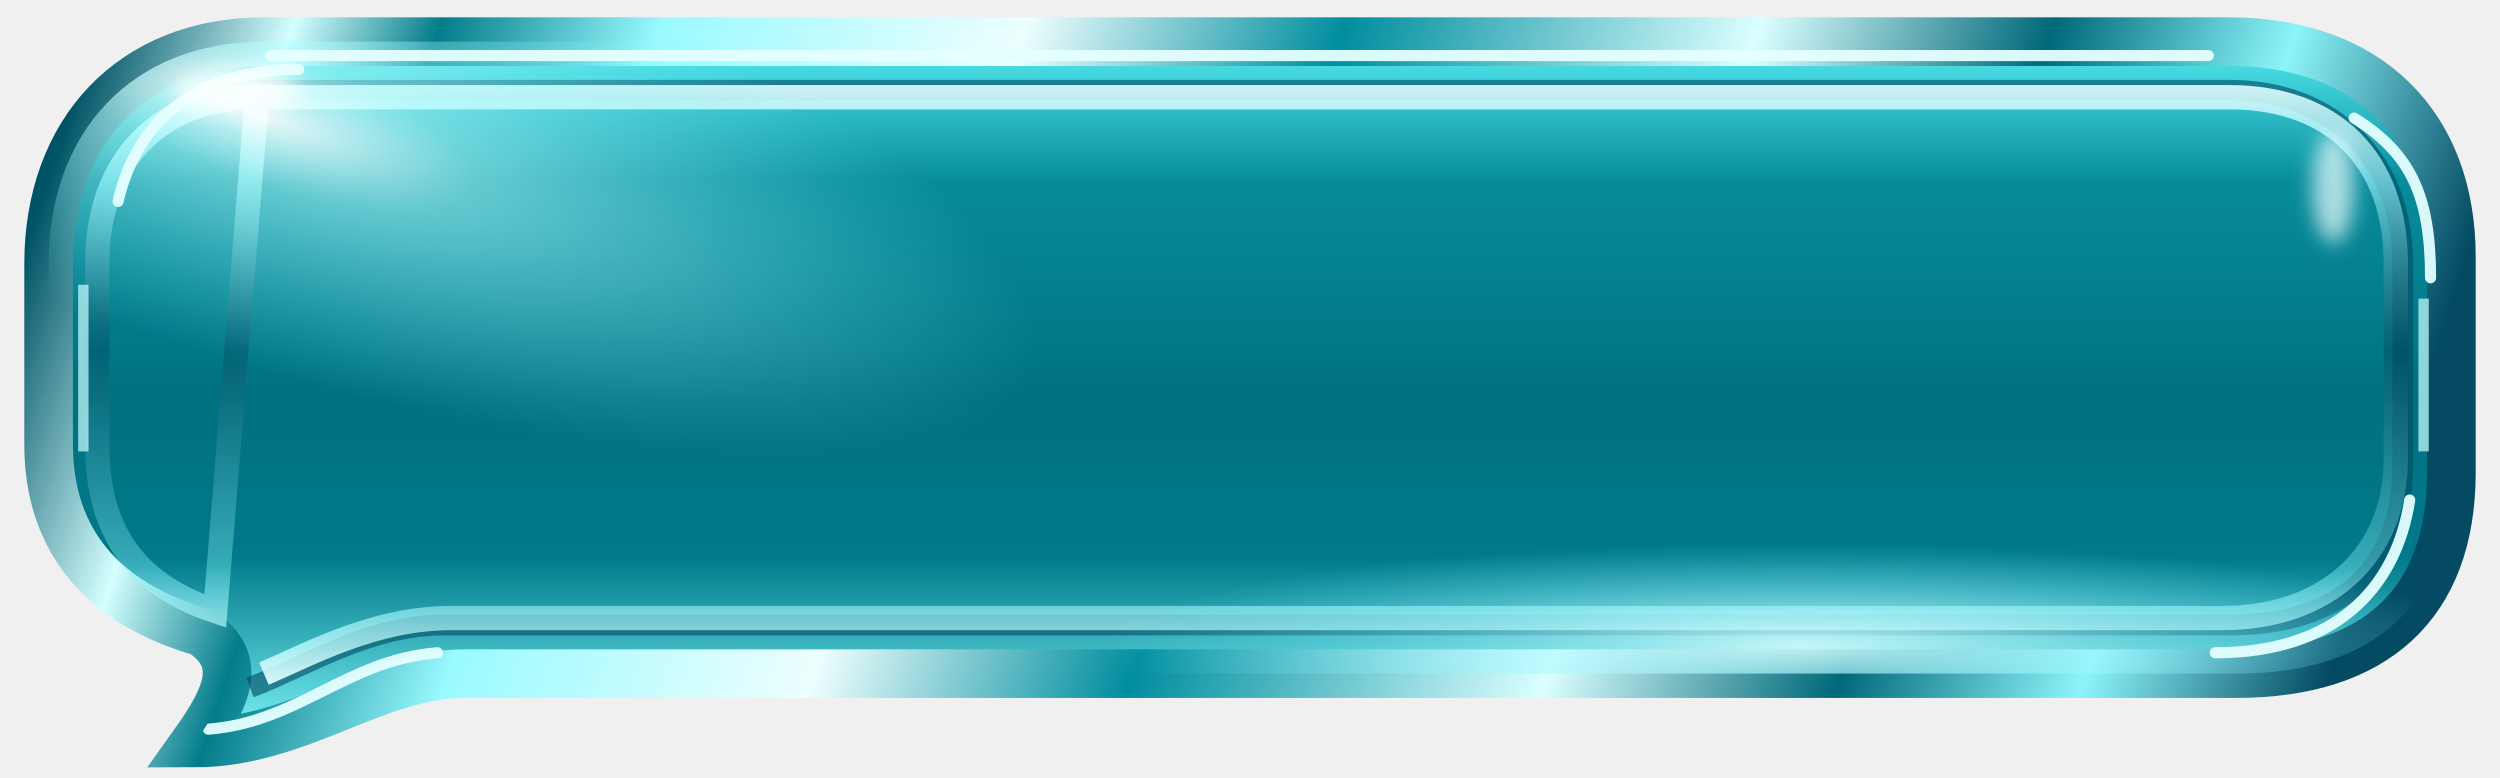
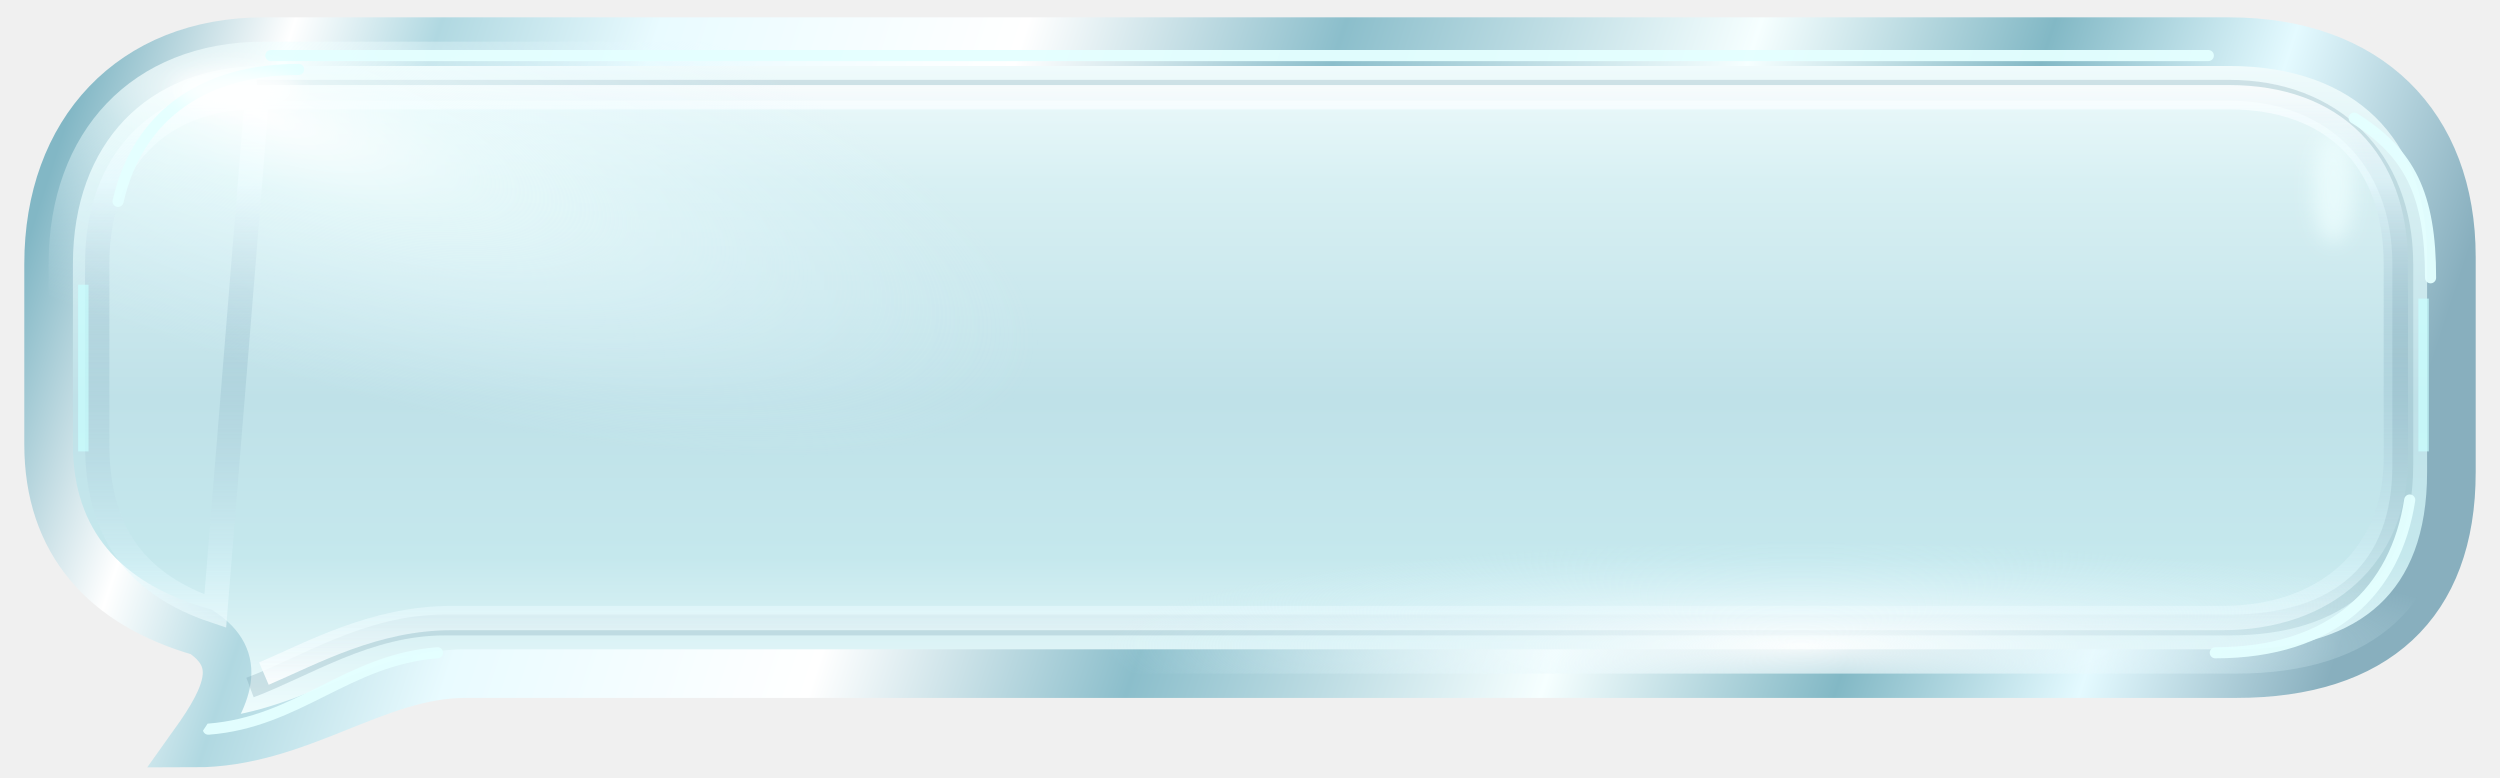
<svg xmlns="http://www.w3.org/2000/svg" viewBox="0 0 360 112" preserveAspectRatio="none" fill="none">
  <defs>
    <linearGradient id="body" x1="180" y1="8" x2="180" y2="103" gradientUnits="userSpaceOnUse">
-       <stop stop-color="#4de1e8" />
-       <stop offset=".19" stop-color="#078c9c" />
-       <stop offset=".52" stop-color="#007181" />
-       <stop offset=".76" stop-color="#00798b" />
-       <stop offset="1" stop-color="#6ce4e8" />
+       <stop stop-color="#f2fcfd" />
+       <stop offset=".19" stop-color="#d8f0f3" />
+       <stop offset=".52" stop-color="#bfe1e8" />
+       <stop offset=".76" stop-color="#c5e8ed" />
+       <stop offset="1" stop-color="#effcfd" />
    </linearGradient>
    <linearGradient id="edge" x1="14" y1="4" x2="332" y2="108" gradientUnits="userSpaceOnUse">
-       <stop stop-color="#005365" />
-       <stop offset=".08" stop-color="#d5ffff" />
-       <stop offset=".14" stop-color="#037c8a" />
-       <stop offset=".23" stop-color="#99faff" />
-       <stop offset=".38" stop-color="#edfefe" />
-       <stop offset=".51" stop-color="#008d9e" />
-       <stop offset=".68" stop-color="#dbffff" />
-       <stop offset=".8" stop-color="#006879" />
-       <stop offset=".9" stop-color="#8df5fa" />
-       <stop offset="1" stop-color="#034a62" />
+       <stop stop-color="#82b7c5" />
+       <stop offset=".08" stop-color="#fff" />
+       <stop offset=".14" stop-color="#b0d8e1" />
+       <stop offset=".23" stop-color="#e9fbff" />
+       <stop offset=".38" stop-color="#fff" />
+       <stop offset=".51" stop-color="#8bbecb" />
+       <stop offset=".68" stop-color="#f6ffff" />
+       <stop offset=".8" stop-color="#82b8c5" />
+       <stop offset=".9" stop-color="#e4faff" />
+       <stop offset="1" stop-color="#88afbe" />
    </linearGradient>
    <linearGradient id="inner" x1="180" y1="10" x2="180" y2="100" gradientUnits="userSpaceOnUse">
-       <stop stop-color="#f0ffff" stop-opacity=".95" />
-       <stop offset=".18" stop-color="#9af5fc" stop-opacity=".65" />
-       <stop offset=".45" stop-color="#00465c" stop-opacity=".4" />
-       <stop offset=".8" stop-color="#8afaff" stop-opacity=".4" />
-       <stop offset="1" stop-color="#eaffff" />
+       <stop stop-color="#fff" stop-opacity=".95" />
+       <stop offset=".18" stop-color="#e8faff" stop-opacity=".65" />
+       <stop offset=".45" stop-color="#74a1b5" stop-opacity=".22" />
+       <stop offset=".8" stop-color="#dff8fd" stop-opacity=".4" />
+       <stop offset="1" stop-color="#fff" />
    </linearGradient>
    <radialGradient id="light" cx="0" cy="0" r="1" gradientTransform="translate(39 17) rotate(18) scale(116 35)" gradientUnits="userSpaceOnUse">
      <stop stop-color="white" stop-opacity=".9" />
-       <stop offset=".27" stop-color="#b3ffff" stop-opacity=".54" />
-       <stop offset="1" stop-color="#76f7ff" stop-opacity="0" />
+       <stop offset=".27" stop-color="#f1ffff" stop-opacity=".54" />
+       <stop offset="1" stop-color="#e1f7ff" stop-opacity="0" />
    </radialGradient>
    <radialGradient id="bottom" cx="0" cy="0" r="1" gradientTransform="translate(259 93) scale(100 15)" gradientUnits="userSpaceOnUse">
-       <stop stop-color="#d5ffff" stop-opacity=".9" />
-       <stop offset="1" stop-color="#65eeff" stop-opacity="0" />
+       <stop stop-color="#fff" stop-opacity=".9" />
+       <stop offset="1" stop-color="#d1f2fa" stop-opacity="0" />
    </radialGradient>
    <filter id="soft" x="-50%" y="-50%" width="200%" height="200%">
      <feGaussianBlur stdDeviation="1.4" />
    </filter>
    <path id="outline" d="M38 6H321C341 6 353 18 353 37V68C353 87 342 97 322 97H67C54 97 43 107 28 107C33 100 35 95 29 91C15 87 7 78 7 64V38C7 19 19 6 38 6Z" />
    <clipPath id="clip">
      <use href="#outline" />
    </clipPath>
  </defs>
  <use href="#outline" fill="url(#body)" stroke="url(#edge)" stroke-width="7" />
  <g clip-path="url(#clip)">
-     <path d="M37 13H321C336 13 346 23 346 38V67C346 82 337 90 321 90H64C53 90 44 96 36 99" stroke="#004a61" stroke-opacity=".6" stroke-width="3" />
+     <path d="M37 13H321C336 13 346 23 346 38V67C346 82 337 90 321 90H64C53 90 44 96 36 99" stroke="#7198aa" stroke-opacity=".25" stroke-width="3" />
    <path d="M37 14H321C336 14 345 23 345 38V66C345 80 335 89 320 89H65C54 89 45 94 38 97M31 88C19 84 14 76 14 64V38C14 23 23 14 37 14Z" stroke="url(#inner)" stroke-width="3.5" />
    <use href="#outline" fill="url(#light)" />
    <use href="#outline" fill="url(#bottom)" />
    <path d="M39 8H318M17 29C20 16 30 10 43 10M339 17C347 22 350 28 350 40M347 72C345 85 336 94 319 94M63 94C50 95 43 104 30 105" stroke="#e4ffff" stroke-opacity=".95" stroke-width="1.6" stroke-linecap="round" />
    <path d="M44 19H309" stroke="#e8ffff" stroke-opacity=".3" stroke-width="2" stroke-linecap="round" filter="url(#soft)" />
    <path d="M12 41V65M349 43V65" stroke="#c9ffff" stroke-opacity=".7" stroke-width="1.5" />
    <ellipse cx="34" cy="13" rx="9" ry="3" fill="white" opacity=".85" filter="url(#soft)" />
    <ellipse cx="336" cy="27" rx="3" ry="8" fill="#efffff" opacity=".7" filter="url(#soft)" />
  </g>
</svg>
